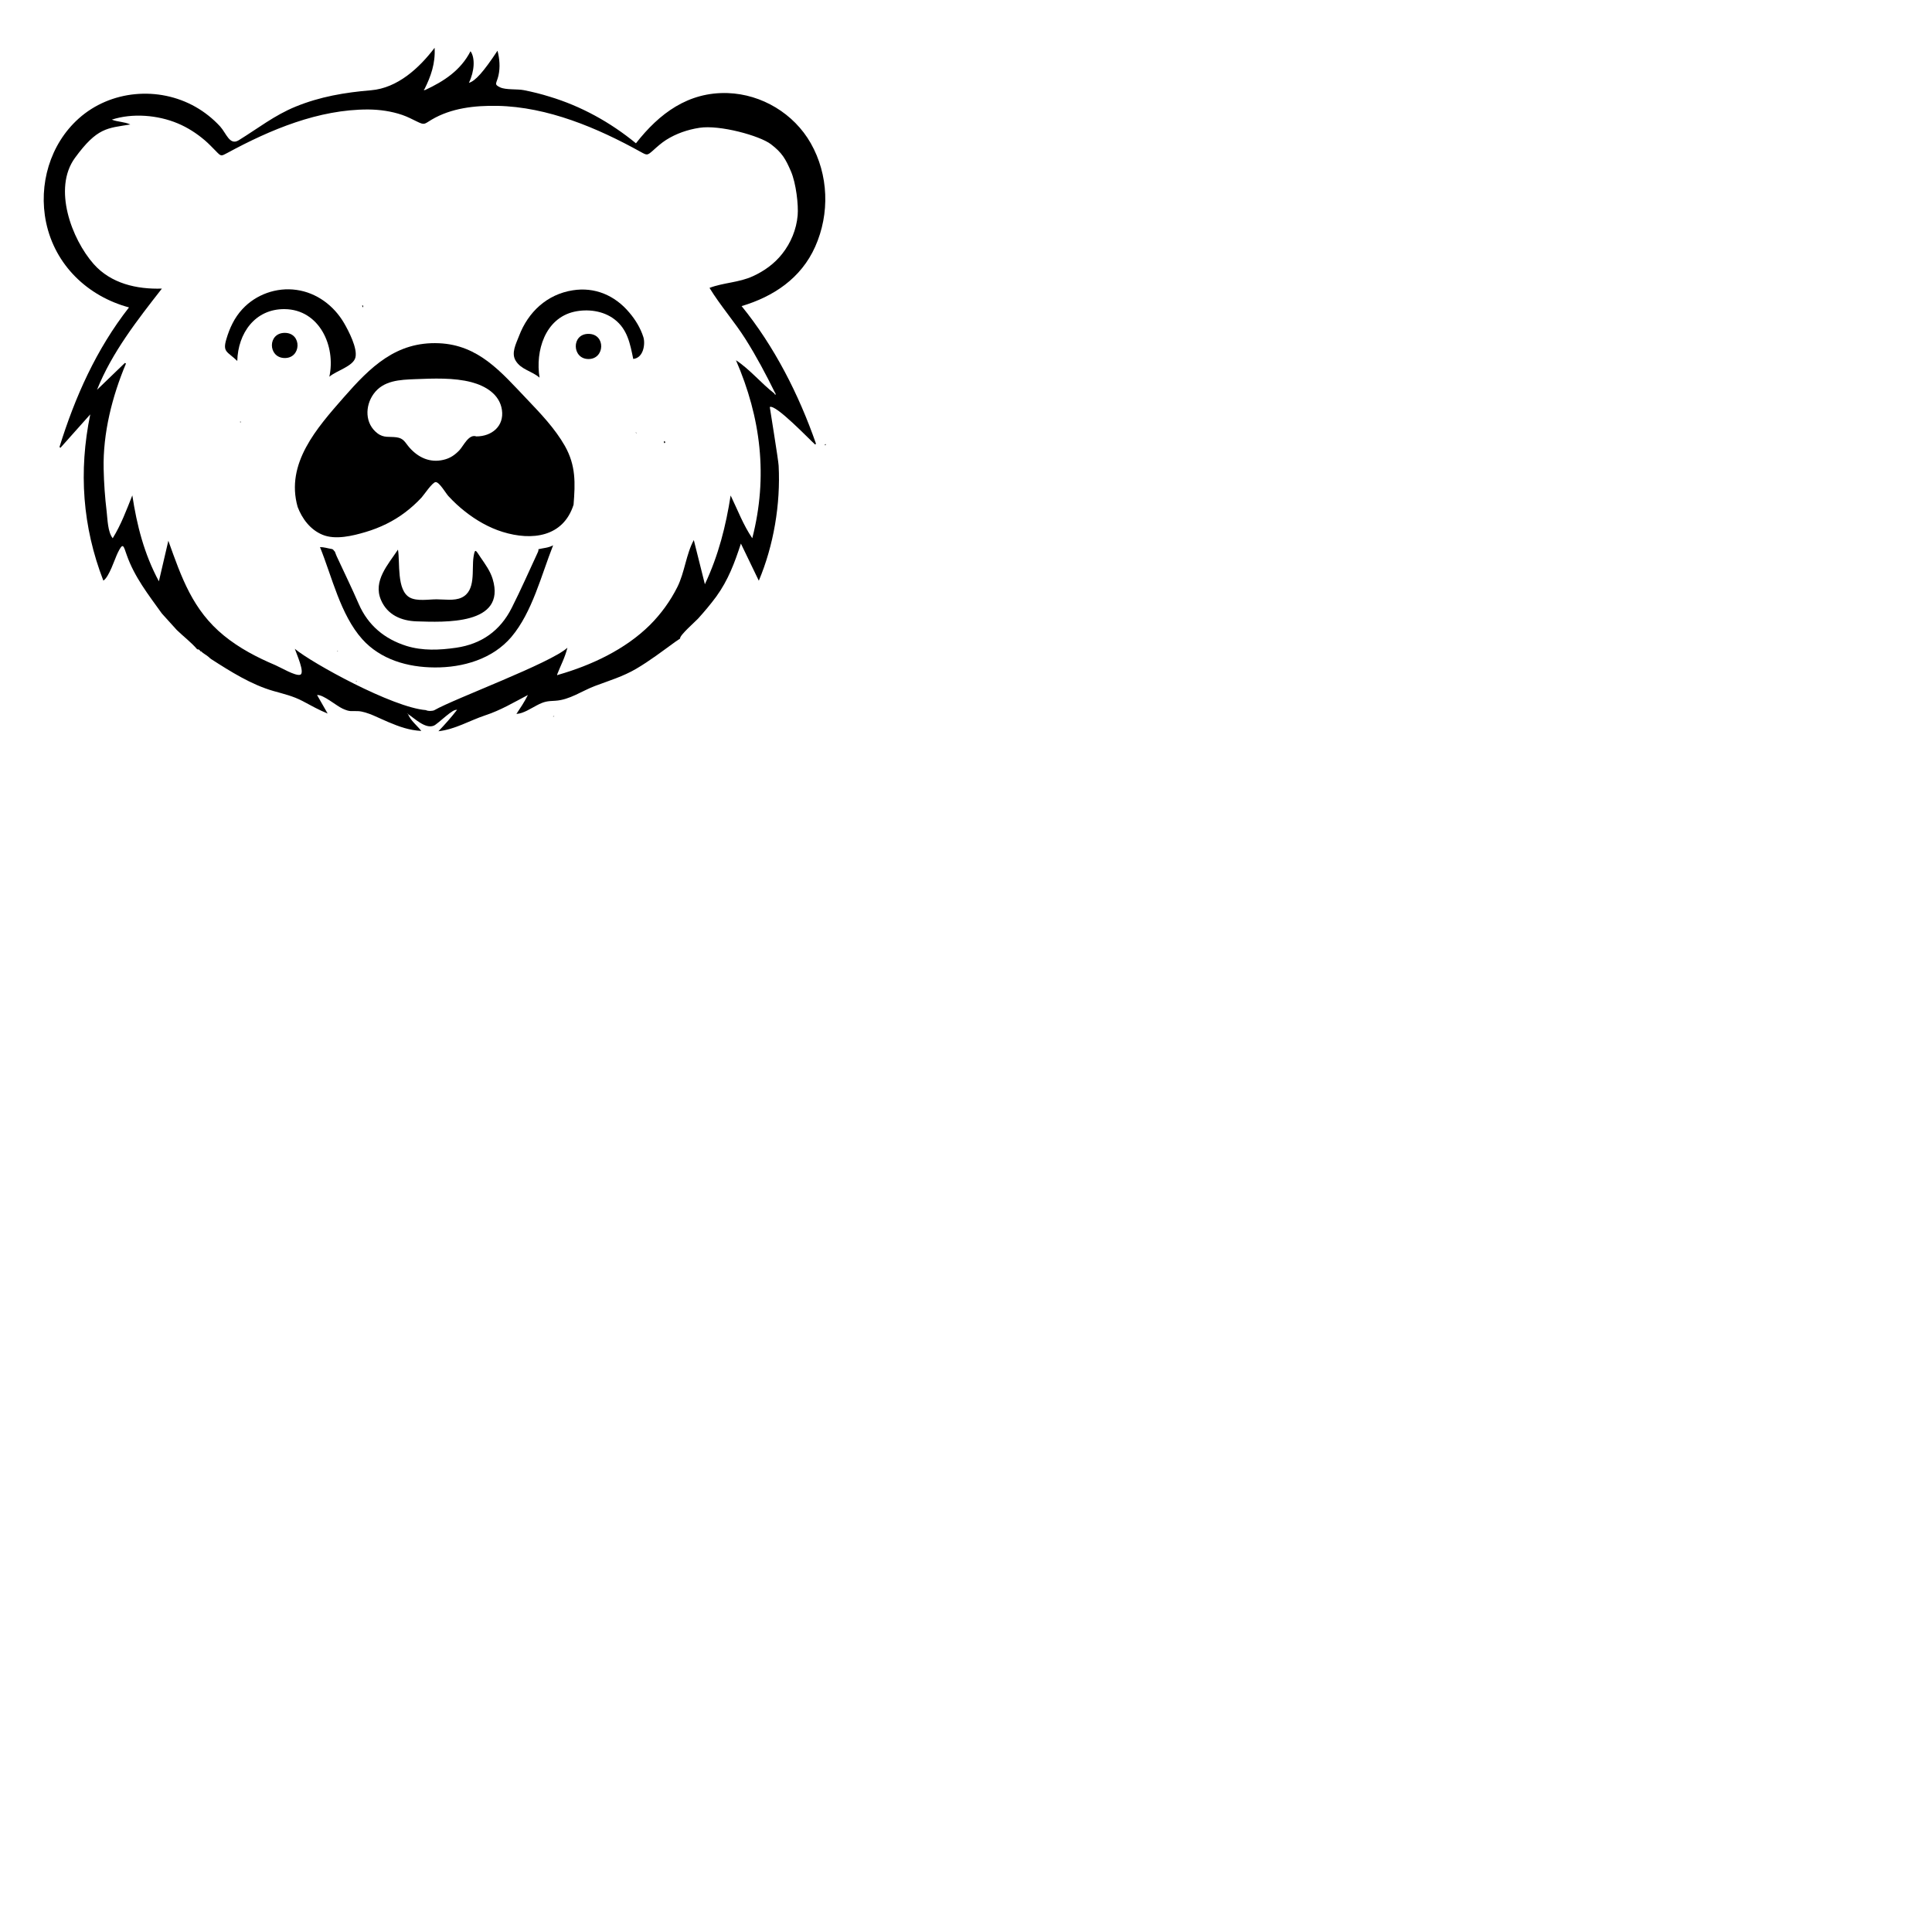
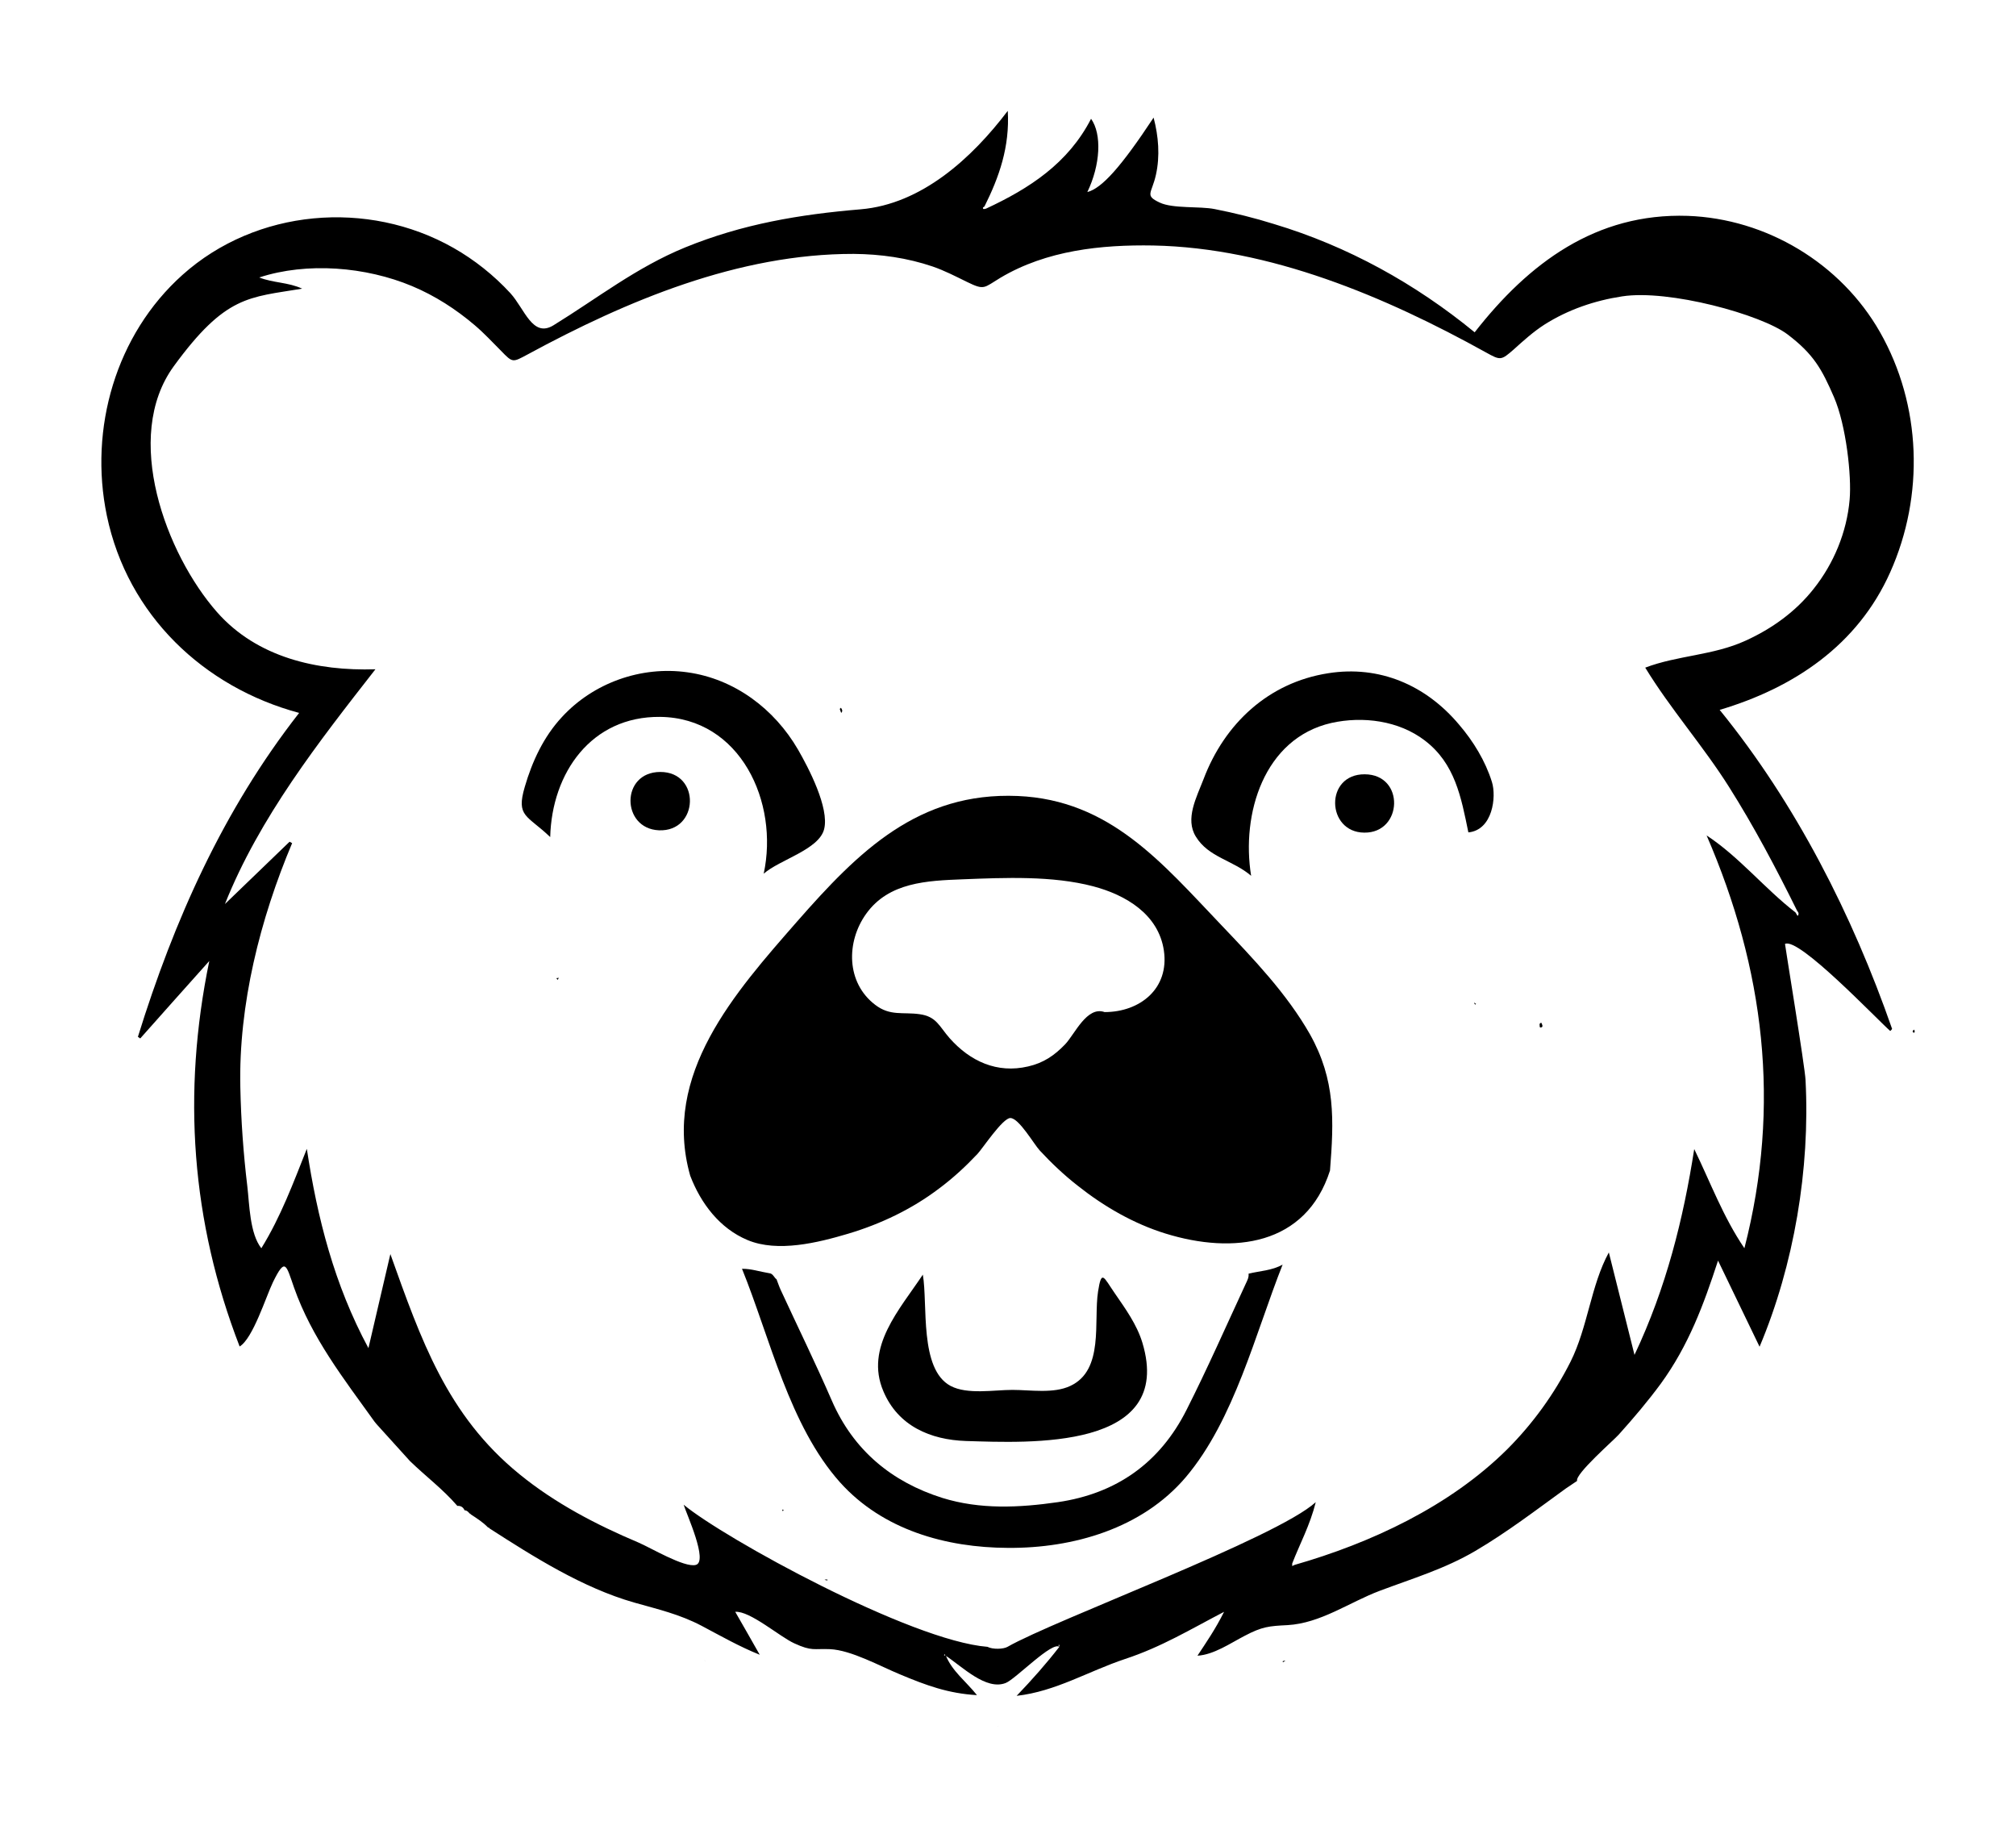
- <svg xmlns="http://www.w3.org/2000/svg" viewBox="0 0 1920 1920">
+ <svg xmlns="http://www.w3.org/2000/svg" viewBox="0 0 864 787.6">
  <path d="M810.1,441.8c-6-5.3-39.3-40.4-45.1-37.3c-0.1,0,8.6,53,8.8,58.3c2,38.1-4.9,79.2-19.7,114.3   c-5.8-12.1-11.5-23.9-17.8-36.9c-6.2,19-12.6,36.3-24.5,52.7c-5.6,7.6-11.7,14.8-18,21.8c-2.1,2.4-18.9,17-17.9,19.9   c-1.6,1.1-3.3,2.2-4.9,3.3c-12.7,9.2-25.1,18.7-38.7,26.7c-13.1,7.7-26.9,11.8-41,17.1c-13,4.9-25.3,13.9-39.5,14.7   c-7.9,0.4-10.8,0.6-18.4,4.6c-6,3.1-13.2,8.1-20.2,8.5c3.9-5.9,7.7-11.4,11.4-18.8c-14.4,7.5-26.9,15.1-42.4,20.2   c-15.9,5.3-29.7,13.9-46.5,15.8c6.8-7.1,12.8-13.9,18.3-21c0-0.3,0-0.6,0-0.9c-0.1,0.1-0.3,0.1-0.4,0.2c0.2,0.3,0.4,0.6,0.5,0.8   c-2.9-2.9-18.9,13.8-23.1,15.4c-8.4,3.3-18.6-7-25.7-11.7c-0.2-0.2-0.3-0.4-0.5-0.7c-0.1,0.2-0.1,0.4-0.2,0.6c0.2,0,0.5,0,0.7-0.1   c2.7,6.8,8.6,11.1,13.4,17.1c-12.3-0.7-21.8-4.2-33-8.9c-8.5-3.5-20.9-10.4-30-10.8c-6.9-0.3-7.7,1-15.3-2.5   c-6.2-2.8-19-14-25.3-13.5c3.4,6,6.7,11.6,10.5,18.4c-8.7-3.5-16.6-8-24.9-12.4c-9.5-5-18.8-7.1-29-10c-22-6.3-42.9-19.5-62-31.8   c-0.1-0.3-0.2-0.4-0.5-0.3c-2.2-2.3-4.9-4-7.5-5.7c0-0.2-0.2-0.3-0.4-0.3c-0.6-0.7-1.2-1.4-2.2-1.4l0,0c-0.6-1.4-1.7-2-3.1-1.9l0,0   c-6.1-7.1-13.6-12.7-20.3-19.2c-4.8-5.3-9.5-10.5-14.3-15.8c0,0,0,0,0,0c-0.3-0.4-0.6-0.7-0.9-1.1c-13.2-18.4-26.9-35.9-34.5-57.5   c-3.4-9.7-3.7-13.1-9-2.3c-3,6.2-8.6,24.2-14.3,27.6C82,523.5,78,468.5,89.7,411.8C79.8,422.8,70,433.9,60.1,445   c-0.3-0.2-0.7-0.5-1-0.7c15.5-49.9,36.5-97.1,69.1-138.8c-40.9-11-73.5-41.9-82.4-84.5c-7.8-37.4,3.9-77.7,32.4-103.2   c31.6-28.3,79.4-32.4,116.1-11.6c9,5.1,17.4,11.8,24.4,19.4c6.2,6.8,9.5,19.3,18.5,13.8c19-11.7,35.5-24.8,56.5-33.4   c24.5-10,48.9-14.1,75.1-16.3c26.2-2.2,47.8-22,63.1-42.2c0.9,15.4-3.7,28.4-10,41c-0.4,0.2-0.9,0.5-0.5,1c0.2,0.2,0.8,0,1.2-0.1   c18.5-8.6,35.2-19.4,45-38.5c4.7,6.6,4,19.8-1.6,31.4c6.2-1.6,14.4-10.7,28.4-31.9c2.1,8,2.8,16.4,1,24.5c-1.8,8.1-5,8.8,1.6,11.9   c5.7,2.7,17.1,1.5,23.6,2.8c8.6,1.7,17.1,3.8,25.4,6.4c31.6,9.5,60.5,25.5,86,46.4c23.2-29.7,52-51.2,91.3-49.9   c33.7,1.2,65.6,20.3,82.4,49.8c17.8,31.3,19.1,70,4.4,102.9c-14,31.4-41.5,49.6-73.1,59c32.6,40.1,56.9,87.9,73.9,136.7   C810.6,441.4,810.3,441.6,810.1,441.8z M769.5,391c0.3,0.5,0.6,1,0.9,1.5c0.7-0.8,0.4-1.5-0.2-2.2c-9-18.2-18.4-36-29.2-53.1   c-11.1-17.6-25.1-33.4-35.9-51.1c13.9-5.3,29.2-5.2,43.1-11.6c11.2-5.1,21.4-12.4,29.1-22.2c8.6-10.8,14.2-24.3,15.4-38.2   c0.9-10.1-1.5-31.9-6.7-43.9c-5.2-12-8.7-18.4-19.9-26.9c-11.2-8.5-50.9-19.4-70.9-16.3c-11.8,1.8-23.2,5.7-33.3,12.1   c-4.8,3.1-8.9,6.8-13.1,10.6c-5.5,4.8-5.7,4.8-12,1.3c-43.1-23.9-92.5-44.8-142.5-45.8c-22.4-0.4-45.8,2.1-65.5,13.8   c-7.3,4.4-6.8,5.5-14.4,1.8c-4.9-2.4-9.5-4.8-14.7-6.6c-10.9-3.7-22.3-5.3-33.8-5.4c-49.3-0.1-97.2,20-139.8,43.1   c-6.4,3.4-6.3,3.7-11.4-1.6c-3.7-3.7-7.2-7.5-11.2-10.9c-8.1-6.9-17.1-12.7-26.9-16.8c-19.8-8.3-45-10.4-65.5-3.7   c6.1,2.4,12.4,2,18.4,4.8c-22.9,3.8-32.8,2.8-55,33.2s-3.3,80.6,18.5,105.4c17.2,19.5,42.9,25.3,67.9,24.5   c-24.3,31.1-49.7,63.5-64.5,100.6c9.2-8.9,18.5-17.8,27.7-26.7c0.4,0.2,0.7,0.4,1.1,0.6c-13.7,32.5-23,69.2-22.2,104.7   c0.3,14.1,1.3,28.3,3,42.4c0.9,7.5,1,20.2,6,26.5c8.3-13.4,13.7-28,19.5-42.6c4.5,29.6,11.7,58.1,26.4,85.4   c3.3-14.3,6.4-27.3,9.4-40.3c13.1,36.6,24.2,69,55.3,94.3c15.3,12.5,33,21.7,51,29.3c5.2,2.2,19.7,10.9,24.6,9.6   c5.4-1.4-3.9-21.6-5.2-25.8c17.2,14.3,97.2,58.3,130.2,60.9c2.3,1.2,6.9,1,8.6,0c20.3-11.6,115.3-46.6,132.1-62   c-2.5,10-6.9,18-10.1,26.3c0,0.4,0,0.8,0,1.1c0.3-0.2,0.7-0.3,1-0.5c32.8-9.4,66.5-25.1,91.1-49.5c11-11,20.2-23.7,27.2-37.6   c7.4-14.8,8.7-32.7,16.4-46.8c3.6,14.5,7.2,28.6,11,43.9c13.6-28.8,20.9-58.1,25.6-88.2c7,14.4,12.4,29.1,21.5,42.5   c15.8-61.4,8.5-119.9-16.2-176.9C745.3,367.1,756.4,380.9,769.5,391z" />
  <path d="M820.4,441.2c0.1,0.4,0.3,1.1,0.1,1.2c-0.6,0.4-0.7-0.2-0.8-0.6C819.9,441.6,820.1,441.4,820.4,441.2z" />
  <path d="M162,609.5c0.3,0.4,0.6,0.7,0.9,1.1C162.6,610.2,162.3,609.8,162,609.5z" />
  <path d="M779.3,390.3c0.6,0.7,0.9,1.4,0.2,2.2c-0.3-0.5-0.6-1-0.9-1.5C778.8,390.8,779,390.5,779.3,390.3z" />
  <path d="M561.1,670.8c-0.3,0.2-0.7,0.3-1,0.5c0-0.4,0-0.8,0-1.1C560.4,670.4,560.8,670.6,561.1,670.8z" />
  <path d="M514.3,676.3c-0.4,0-1.1,0.2-1.3,0C512.6,675.8,514.1,675.9,514.3,676.3z" />
  <path d="M354.6,677.2c-0.1,0.1-0.8-0.1-1.2-0.2C353.6,676.8,355,676.7,354.6,677.2z" />
  <path d="M459.3,705.8c-0.2-0.3-0.4-0.6-0.5-0.8c0.1-0.1,0.3-0.1,0.4-0.2c0,0.3,0,0.6,0,0.9   C459.2,705.7,459.3,705.8,459.3,705.8z" />
  <path d="M772.8,144.9C773,145.1,772.8,145.1,772.8,144.9C772.8,144.9,772.8,144.9,772.8,144.9z" />
  <path d="M427.3,89.5c-0.4,0-1.1,0.3-1.2,0.1c-0.4-0.5,0.1-0.7,0.5-1C426.9,89,427.1,89.2,427.3,89.5z" />
  <path d="M410,709.4c-0.2,0-0.5,0-0.7,0.1c0.1-0.2,0.1-0.4,0.2-0.6c0.2,0.2,0.3,0.4,0.5,0.7   C409.9,709.5,410,709.4,410,709.4z" />
  <path d="M550.9,711.6c-0.3,0.2-0.7,0.5-1,0.7c-0.1-0.1-0.2-0.2-0.2-0.4C550,711.8,550.4,711.6,550.9,711.6   C550.8,711.5,550.9,711.6,550.9,711.6z" />
  <path d="M301.9,711.5c0.1,0.1,0.3,0.1,0.4,0.2C302.2,711.7,302,711.6,301.9,711.5   C301.9,711.6,301.9,711.5,301.9,711.5z" />
  <path d="M427.9,739.5c-0.1,0.1-0.1,0.2-0.2,0.4C427.8,739.8,427.8,739.6,427.9,739.5   C427.9,739.5,427.9,739.5,427.9,739.5z" />
  <path d="M295.8,503.8c-12.3-43.3,19.3-78.6,45.8-108.9c26.4-30.1,52-55.6,94.6-53.8   c39.6,1.7,61.9,28.8,87.3,55.4c13.7,14.4,28,29.3,37.9,46.7c11,19.6,10.3,36.8,8.6,58.4c-10.3,32.2-41.4,36-70.5,27   c-13.6-4.2-26.4-11.6-37.5-20.4c-5.9-4.6-11.3-9.7-16.4-15.2c-2.5-2.7-8.9-13.9-12.6-13.9c-3.3,0-12,13.2-14.1,15.4   c-5,5.3-10.4,10.3-16.3,14.7c-11.7,8.9-25.1,15.3-39.2,19.5c-12.8,3.8-30.1,8.1-43,2.7C308.4,526.4,300.3,515.6,295.8,503.8z    M473.4,433.7c15.2,0,27.8-10.1,25.4-26.4c-2.3-15.5-16.3-23.8-30.3-27.5c-17.5-4.6-37.9-3.7-55.9-3c-15.2,0.6-31.7,1.2-41.4,14.8   c-8.6,12-8.6,29.5,3.9,39c6.4,4.9,11.8,3,19,4c7.3,1,8.4,5.2,12.9,10.3c8.8,9.9,20.3,15.2,33.6,12.1c6.6-1.5,11.3-4.7,15.9-9.5   C460.6,443.2,465.8,431,473.4,433.7z" />
  <path d="M549.7,541.9C538,571.4,529,608.4,508.2,633c-18.7,22-48.2,30.5-76.2,30.3c-26.6-0.1-53.7-7.7-72-28.1   c-21.7-24.3-30-61.9-42-91.5c4.2,0,6.9,1.1,12.2,2c1.3,0.5,1.6,1.8,2.6,2.5c0.6,1.5,1.1,3.1,1.8,4.6c7.3,15.8,15,31.5,21.9,47.4   c9.3,21.4,25.8,34.9,47.4,41.7c16.1,5,32.9,4.2,49.5,1.8c25.2-3.7,43.7-16.9,55.1-39.5c9-17.8,17-36,25.4-54.1   c0.6-1.3,1.4-2.7,1.2-4.3C539.9,544.6,545.1,544.5,549.7,541.9z" />
  <path d="M629.3,356.7c-3.1-15.1-5.7-29.5-18.7-39.4c-11.1-8.5-26.5-10.5-40-7.5c-29,6.6-38.7,39.1-34.4,65.5   c-7.8-6.7-18.3-7.9-23.7-16.8c-4.7-7.6,0.3-16.8,3.3-24.6c9-23.8,27.8-41.4,53.4-45.4c22-3.5,41.9,5.1,56.1,22   c6.1,7.1,11.3,15.6,14.1,24.6C641.4,341.5,639.7,355.7,629.3,356.7z" />
  <path d="M327.3,374.4c6.6-30.5-9.9-66.8-44.4-67.2c-29.5-0.3-46.4,24-47.1,51.5c-9.9-9.5-14.7-8.6-10.9-21.5   c3.2-11,8.1-21.5,15.9-29.9c13.5-14.7,34-22,53.8-19.2c20.2,2.8,37.3,15.7,47.4,33.1c4.5,7.8,13.5,25,11.2,34.1   C351,364.1,334.1,368.4,327.3,374.4z" />
  <path d="M360.4,303.3c0.5,0.7,0.9,1.4,0.1,2.2c-0.2-0.6-0.4-1.1-0.6-1.7C360,303.6,360.2,303.5,360.4,303.3z" />
  <path d="M660.5,438.2c0.4,0.7,0.9,1.7,0.2,2c-1.2,0.5-0.7-0.8-0.9-1.4C660,438.6,660.2,438.4,660.5,438.2z" />
  <path d="M631.9,429.7c0.2,0.2,0.4,0.3,0.7,0.5c-0.1,0.1-0.3,0.2-0.4,0.3c-0.1-0.2-0.3-0.4-0.4-0.6   C631.7,429.8,631.9,429.7,631.9,429.7z" />
  <path d="M335.5,647.5c-0.1-0.1-0.2-0.1-0.3-0.2c0.1-0.2,0.2-0.3,0.3-0.5C335.9,647.1,335.9,647.3,335.5,647.5z" />
  <path d="M584.9,331.8c17.3,0.1,16.3,25.2-0.2,25C568.4,356.7,567.6,331.7,584.9,331.8z" />
  <path d="M283,330.8c17.4,0,16.6,25.7-0.6,25C266.2,355.1,265.9,330.8,283,330.8z" />
  <path d="M238.4,419.2c0.4-0.1,0.8-0.1,1.1-0.2c-0.2,0.3-0.3,0.6-0.5,0.9C238.8,419.6,238.6,419.4,238.4,419.2z" />
  <path d="M395.5,546.2c2.2,12.8-1.6,40.5,11.9,47.7c7.2,3.8,18.6,1.7,26.5,1.7c7.7,0,17.6,1.7,24.8-1.7   c14.6-6.8,9.9-27.6,11.9-40.5c1.5-9.6,2.4-6.1,7.1,0.7c4.6,6.7,9.5,13.4,11.9,21.3c13.9,46.2-48.6,42.9-75.6,42.1   c-15.2-0.5-29.1-6.4-35.4-21.3C370.5,577.3,385.7,561,395.5,546.2z" />
</svg>
